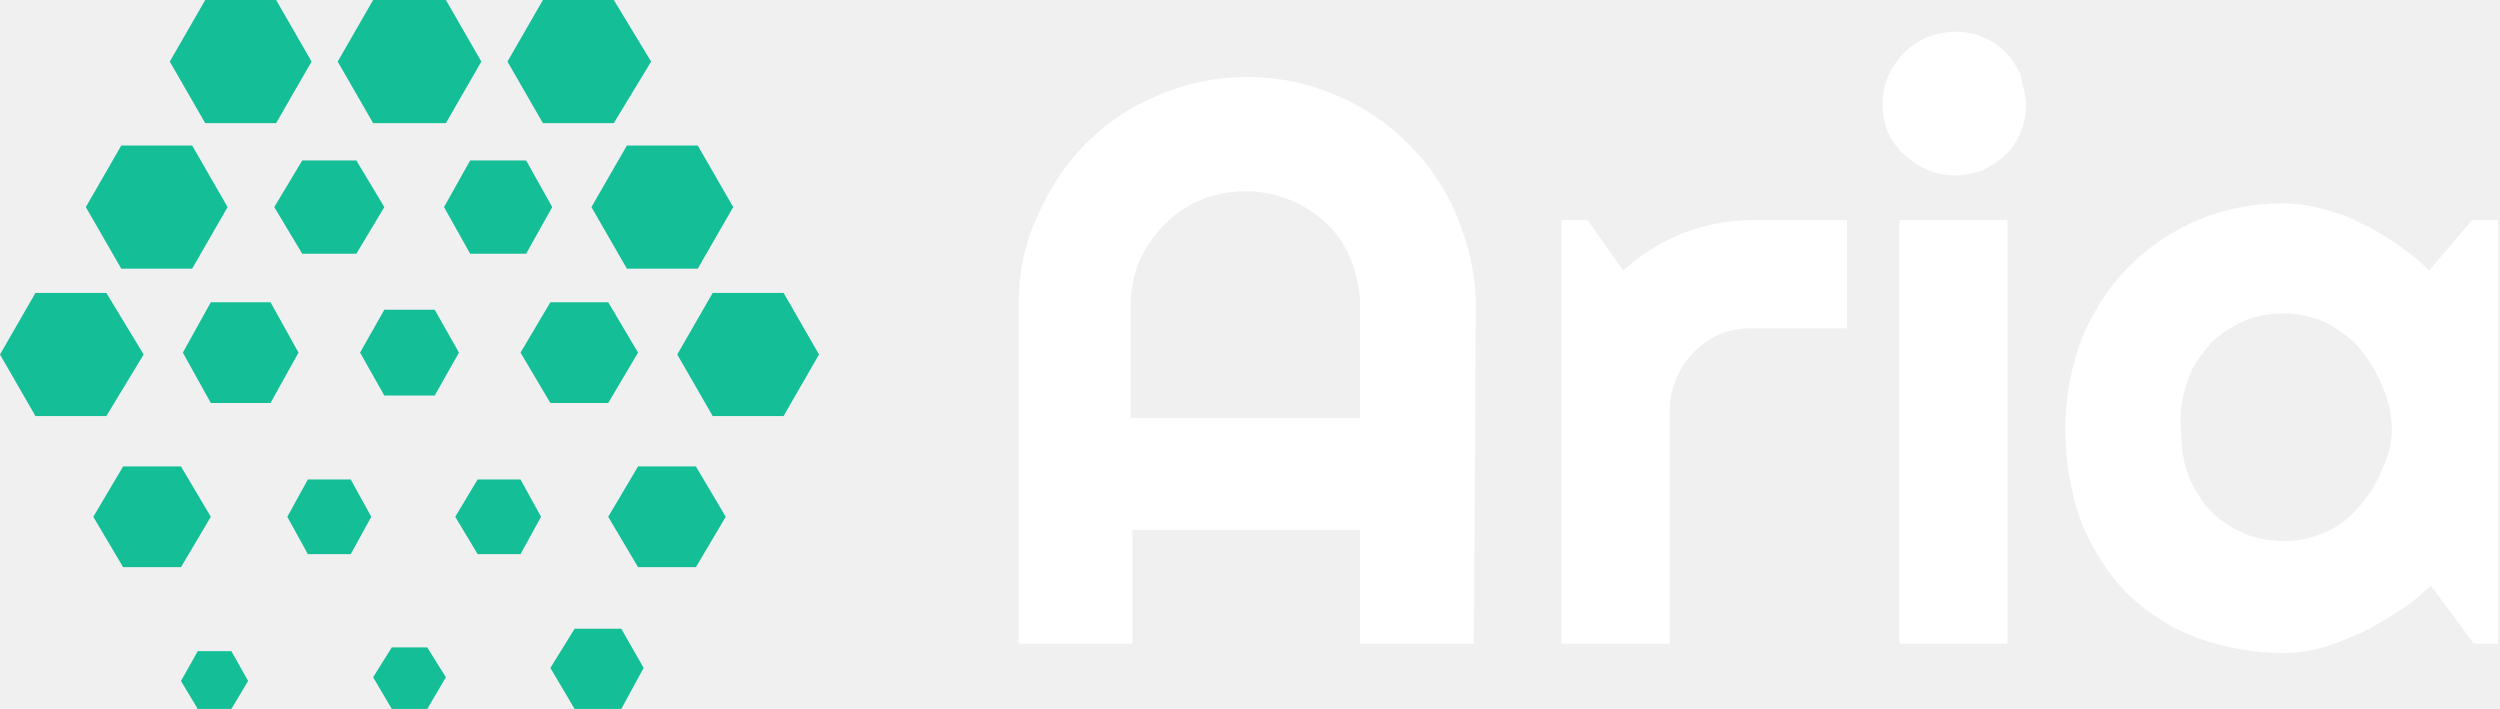
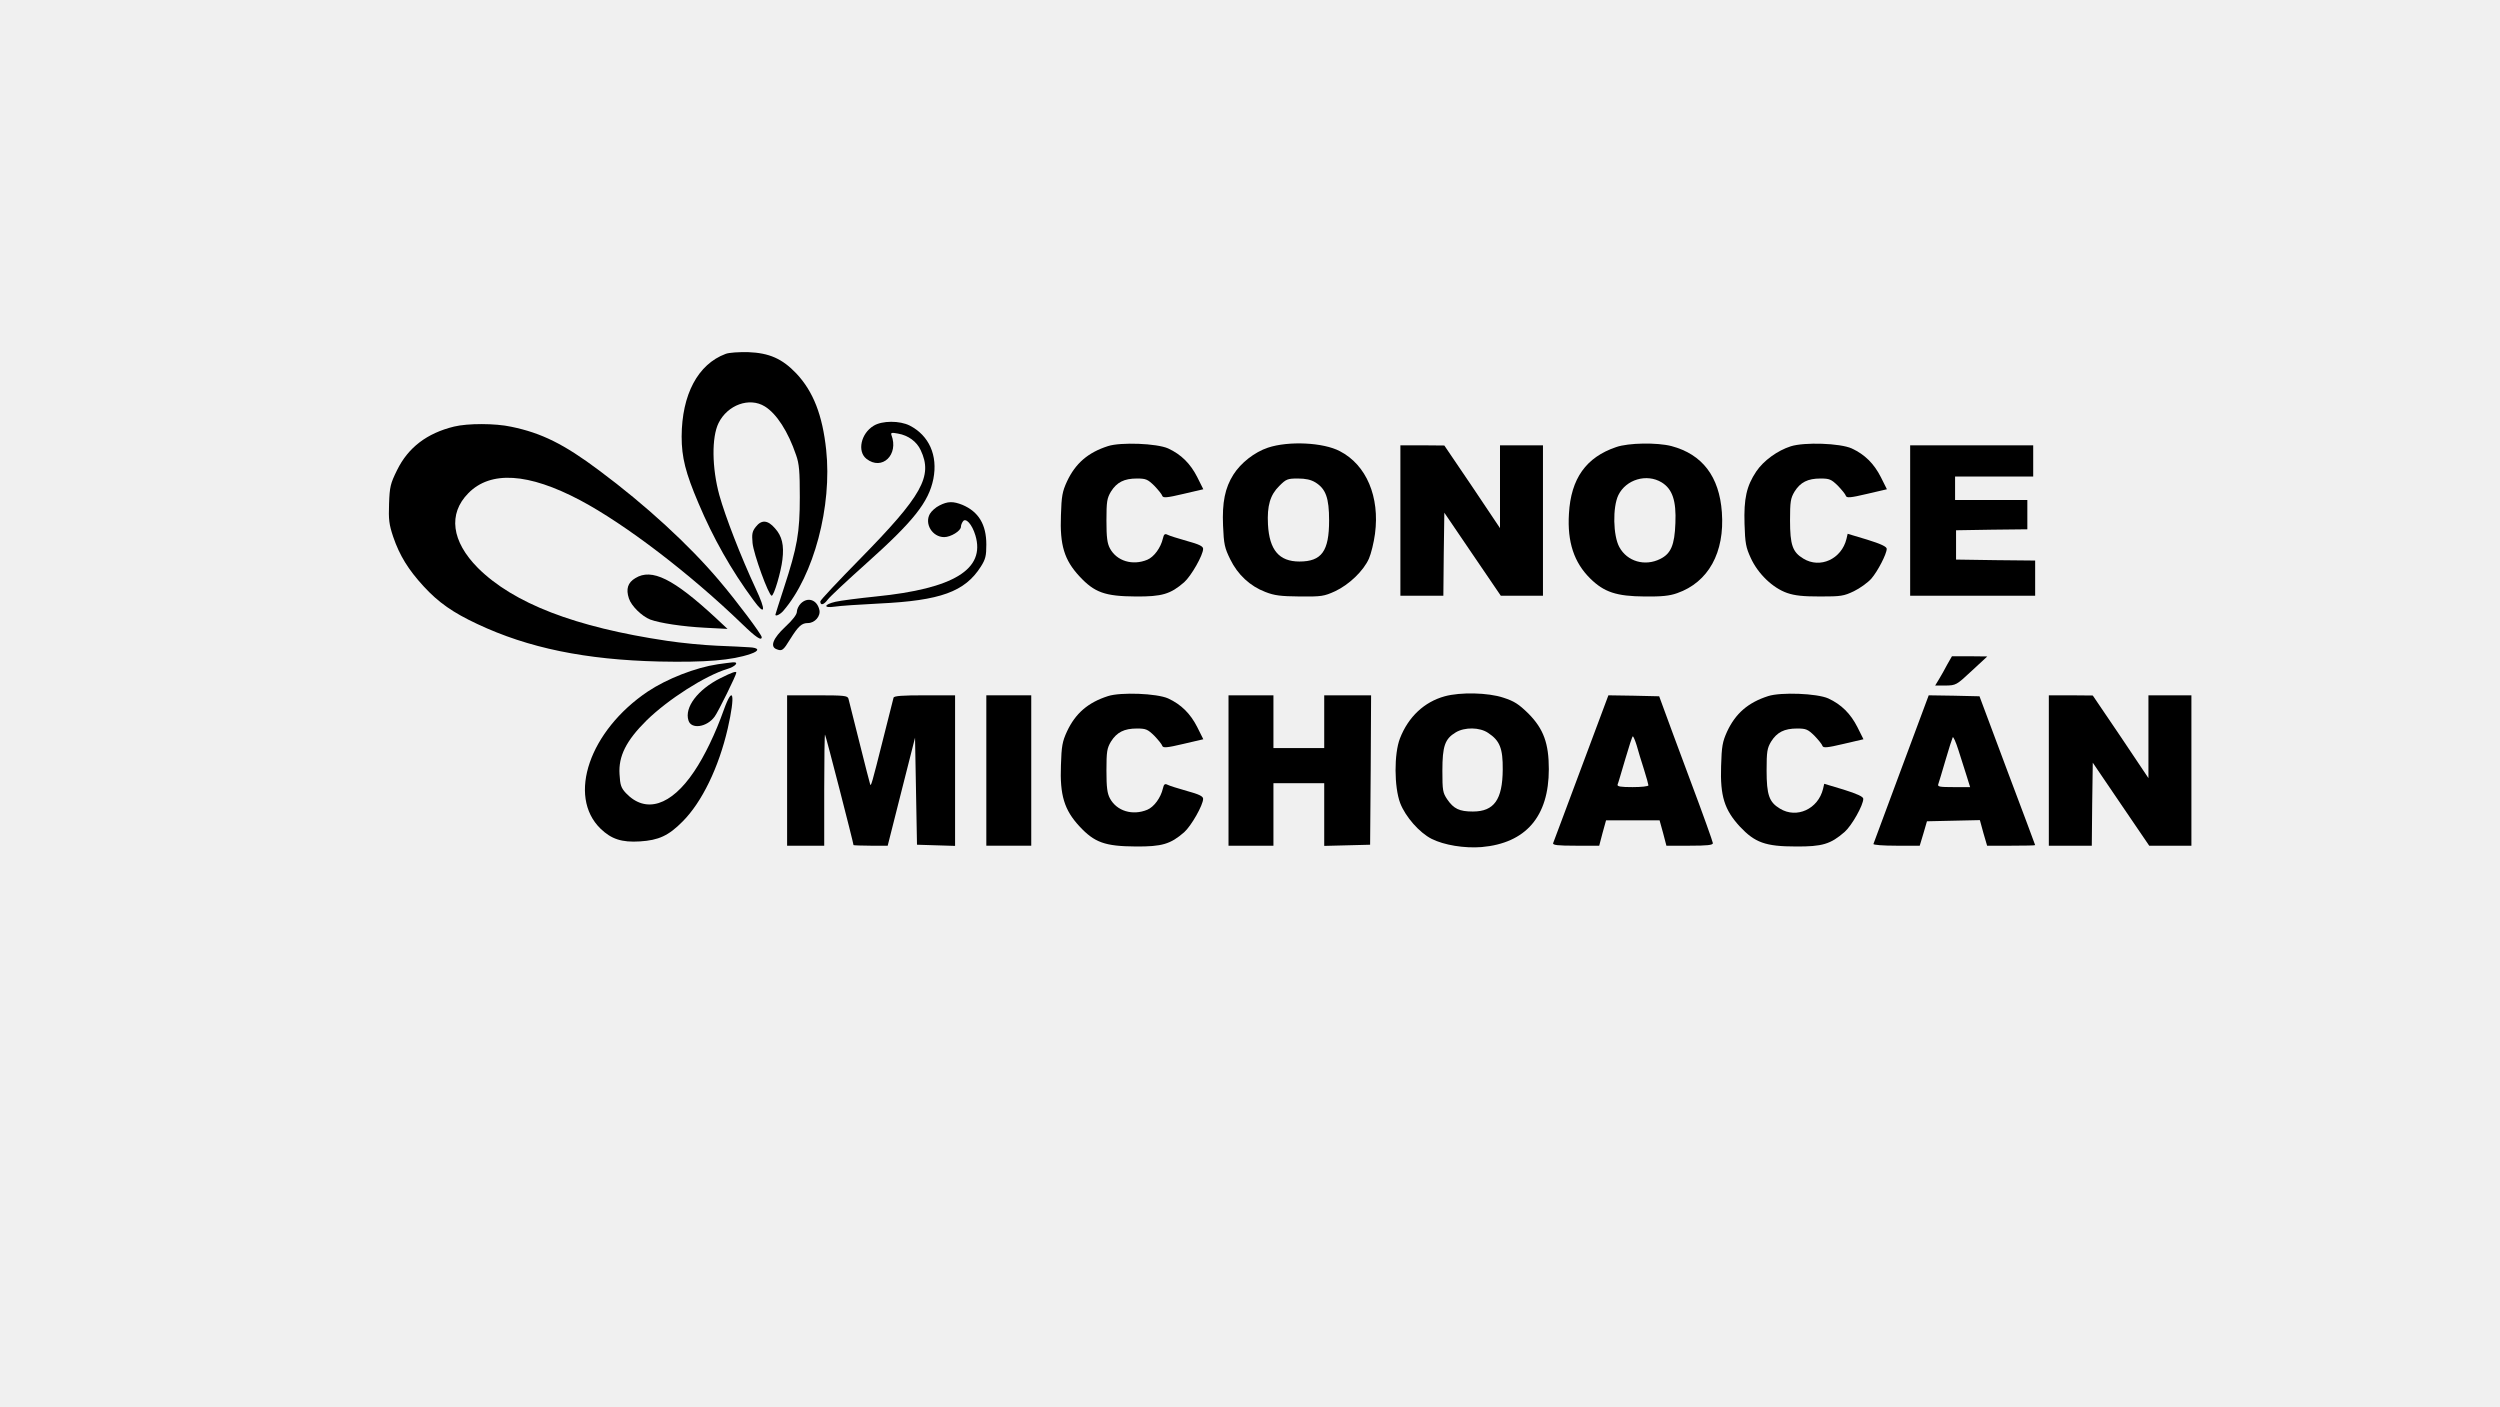
- <svg xmlns="http://www.w3.org/2000/svg" version="1.1" id="Layer_2" x="0px" y="0px" viewBox="0 0 134 38" style="enable-background:new 0 0 134 38;" xml:space="preserve">
-   <style type="text/css">
- 	.st0{fill:#14BF98;}
- 	.st1{fill:#FFFFFF;}
- </style>
-   <polygon class="st0" points="5.7,15.7 1.9,15.7 0,19 1.9,22.3 5.7,22.3 7.7,19 " />
-   <polygon class="st0" points="10.3,7.8 6.5,7.8 4.6,11.1 6.5,14.4 10.3,14.4 12.2,11.1 " />
-   <polygon class="st0" points="14.8,0 11,0 9.1,3.3 11,6.6 14.8,6.6 16.7,3.3 " />
-   <polygon class="st0" points="23.9,0 20,0 18.1,3.3 20,6.6 23.9,6.6 25.8,3.3 " />
-   <polygon class="st0" points="19.1,8.6 16.2,8.6 14.7,11.1 16.2,13.6 19.1,13.6 20.6,11.1 " />
-   <polygon class="st0" points="28.2,8.6 25.2,8.6 23.8,11.1 25.2,13.6 28.2,13.6 29.6,11.1 " />
-   <polygon class="st0" points="18.8,25.7 16.5,25.7 15.4,27.7 16.5,29.7 18.8,29.7 19.9,27.7 " />
-   <polygon class="st0" points="27.9,25.7 25.6,25.7 24.4,27.7 25.6,29.7 27.9,29.7 29,27.7 " />
-   <polygon class="st0" points="22.9,34.7 21,34.7 20,36.3 21,38 22.9,38 23.9,36.3 " />
-   <polygon class="st0" points="32.9,0 29.1,0 27.2,3.3 29.1,6.6 32.9,6.6 34.9,3.3 " />
-   <polygon class="st0" points="14.5,16.2 11.3,16.2 9.8,18.9 11.3,21.6 14.5,21.6 16,18.9 " />
-   <polygon class="st0" points="32.6,16.2 29.5,16.2 27.9,18.9 29.5,21.6 32.6,21.6 34.2,18.9 " />
-   <polygon class="st0" points="23.3,16.6 20.6,16.6 19.3,18.9 20.6,21.2 23.3,21.2 24.6,18.9 " />
-   <polygon class="st0" points="37.4,7.8 33.6,7.8 31.7,11.1 33.6,14.4 37.4,14.4 39.3,11.1 " />
-   <polygon class="st0" points="9.7,25 6.6,25 5,27.7 6.6,30.4 9.7,30.4 11.3,27.7 " />
-   <polygon class="st0" points="12.4,34.9 10.6,34.9 9.7,36.5 10.6,38 12.4,38 13.3,36.5 " />
-   <polygon class="st0" points="42,15.7 38.2,15.7 36.3,19 38.2,22.3 42,22.3 43.9,19 " />
-   <polygon class="st0" points="37.3,25 34.2,25 32.6,27.7 34.2,30.4 37.3,30.4 38.9,27.7 " />
-   <polygon class="st0" points="33.3,33.7 30.8,33.7 29.5,35.8 30.8,38 33.3,38 34.5,35.8 " />
-   <path class="st1" d="M79,34.5h-6.1v-6.1H60.7v6.1h-6.1V16.3c0-1.6,0.3-3.2,1-4.7c0.6-1.4,1.5-2.8,2.6-3.9c1.1-1.1,2.4-2,3.9-2.6  c3-1.3,6.5-1.3,9.5,0c2.9,1.2,5.3,3.6,6.5,6.5c0.6,1.5,1,3.1,1,4.7L79,34.5L79,34.5z M72.9,22.4v-6.1c0-0.8-0.2-1.6-0.5-2.4  c-0.6-1.5-1.8-2.6-3.3-3.2c-1.5-0.6-3.2-0.6-4.7,0c-1.5,0.6-2.6,1.8-3.3,3.2c-0.3,0.7-0.5,1.6-0.5,2.4v6.1H72.9z" />
-   <path class="st1" d="M89.5,34.5h-5.8V11.8h1.4l1.9,2.7c1.9-1.7,4.3-2.7,6.9-2.7H99v5.8h-5.1c-0.6,0-1.2,0.1-1.7,0.3  c-1.6,0.7-2.7,2.3-2.7,4.1L89.5,34.5L89.5,34.5z" />
-   <path class="st1" d="M108.6,5.6c0,0.5-0.1,1-0.3,1.5c-0.2,0.5-0.5,0.9-0.8,1.2c-0.4,0.4-0.8,0.6-1.2,0.8c-1,0.4-2.1,0.4-3,0  c-0.9-0.4-1.7-1.1-2.1-2c-0.4-1-0.4-2,0-3c0.4-0.9,1.1-1.7,2.1-2.1c1-0.4,2.1-0.4,3,0c0.5,0.2,0.9,0.5,1.2,0.8  c0.4,0.4,0.6,0.8,0.8,1.2C108.4,4.6,108.6,5.1,108.6,5.6z M107.6,34.5h-5.8V11.8h5.8V34.5z" />
-   <path class="st1" d="M134,34.5h-1.4l-2.3-3.1c-0.6,0.5-1.1,1-1.8,1.4c-0.6,0.4-1.3,0.8-1.9,1.1c-0.7,0.3-1.4,0.6-2.1,0.8  c-0.7,0.2-1.4,0.3-2.2,0.3c-1.5,0-3.1-0.3-4.5-0.8c-1.4-0.5-2.6-1.3-3.7-2.3c-1.1-1.1-1.9-2.4-2.5-3.8c-0.6-1.6-0.9-3.3-0.9-5.1  c0-1.7,0.3-3.3,0.9-4.9c0.6-1.4,1.4-2.7,2.5-3.8c1.1-1.1,2.3-1.9,3.7-2.5c1.4-0.6,3-0.9,4.5-0.9c0.7,0,1.5,0.1,2.2,0.3  c0.7,0.2,1.4,0.4,2.1,0.8c0.7,0.3,1.3,0.7,1.9,1.1c0.6,0.4,1.2,0.9,1.7,1.4l2.3-2.7h1.4V34.5L134,34.5z M128.2,23  c0-0.8-0.2-1.6-0.5-2.3c-0.3-0.7-0.7-1.4-1.2-2c-0.5-0.6-1.1-1-1.8-1.4c-0.7-0.3-1.5-0.5-2.2-0.5c-0.8,0-1.5,0.1-2.2,0.4  c-0.7,0.3-1.3,0.7-1.8,1.2c-0.5,0.6-1,1.2-1.2,1.9c-0.3,0.8-0.5,1.7-0.4,2.6c0,0.9,0.1,1.8,0.4,2.6c0.3,0.7,0.7,1.4,1.2,1.9  c0.5,0.5,1.1,0.9,1.8,1.2c0.7,0.3,1.5,0.4,2.2,0.4c0.8,0,1.5-0.2,2.2-0.5c0.7-0.3,1.3-0.8,1.8-1.4c0.5-0.6,0.9-1.2,1.2-2  C128,24.5,128.2,23.8,128.2,23z" />
+ <svg xmlns="http://www.w3.org/2000/svg" version="1.0" width="1280pt" height="720pt" viewBox="0 0 1280 720" preserveAspectRatio="xMidYMid meet">
+   <g transform="translate(0,720) scale(0.1,-0.1)" fill="#000000" stroke="none">
+     <path d="M3715 5388 c-142 -53 -224 -208 -225 -423 0 -107 20 -186 86 -341 75 -178 168 -343 281 -496 61 -84 67 -58 12 59 -76 163 -155 367 -186 478 -38 139 -40 296 -4 369 46 93 158 134 237 85 60 -37 119 -128 160 -249 16 -45 19 -84 19 -215 0 -184 -13 -255 -81 -464 -24 -74 -44 -136 -44 -138 0 -11 25 1 41 20 156 181 250 536 219 824 -19 178 -66 298 -152 390 -73 77 -140 106 -247 110 -47 1 -99 -2 -116 -9z" />
+     <path d="M4473 5020 c-65 -39 -85 -131 -37 -169 80 -63 167 21 128 122 -4 12 2 13 34 7 52 -9 96 -41 116 -85 63 -133 8 -232 -311 -557 -112 -114 -203 -211 -203 -217 0 -23 18 -18 38 9 12 16 100 98 195 183 245 219 322 316 346 436 23 119 -22 221 -121 272 -51 26 -142 26 -185 -1z" />
+     <path d="M2325 5016 c-139 -34 -235 -107 -292 -223 -34 -69 -38 -85 -41 -172 -3 -82 0 -106 21 -169 33 -97 78 -169 156 -254 76 -83 151 -135 275 -193 261 -123 554 -183 931 -192 235 -5 373 6 468 39 48 16 45 32 -8 34 -22 2 -96 5 -165 8 -69 3 -183 14 -255 25 -471 70 -786 192 -968 373 -135 136 -154 277 -49 383 114 116 307 104 572 -36 232 -123 565 -378 831 -635 69 -67 99 -87 99 -66 -1 14 -127 183 -219 291 -154 182 -375 385 -613 562 -180 135 -295 192 -450 224 -82 18 -223 18 -293 1z" />
+     <path d="M5673 4916 c-103 -33 -167 -89 -210 -181 -24 -52 -28 -75 -31 -173 -6 -153 17 -229 95 -313 77 -83 131 -102 288 -103 134 -1 178 12 248 73 36 32 97 139 97 171 0 13 -20 23 -82 40 -46 13 -91 27 -100 32 -14 7 -19 3 -24 -19 -11 -48 -46 -95 -80 -109 -75 -31 -156 -7 -191 58 -14 26 -18 56 -18 143 0 98 3 114 23 148 30 48 68 67 133 67 46 0 55 -4 89 -37 20 -21 39 -44 41 -52 4 -11 23 -10 107 10 l103 24 -31 62 c-35 69 -82 116 -149 147 -58 26 -243 33 -308 12z" />
+     <path d="M6492 4908 c-69 -23 -139 -78 -177 -138 -43 -68 -58 -142 -53 -261 4 -96 8 -114 37 -173 38 -78 101 -137 180 -167 46 -18 77 -22 176 -23 111 -1 124 1 181 27 72 34 145 104 173 167 11 25 25 82 31 127 25 189 -44 353 -180 423 -85 45 -263 53 -368 18z m243 -178 c53 -33 70 -79 70 -195 0 -157 -38 -210 -152 -210 -104 0 -154 59 -161 190 -5 95 11 151 58 197 35 35 42 38 95 38 40 0 67 -6 90 -20z" />
+     <path d="M8275 4911 c-154 -52 -232 -161 -242 -341 -9 -145 26 -250 109 -332 71 -70 135 -91 278 -92 87 -1 128 3 167 17 160 56 244 208 229 414 -13 183 -100 297 -258 339 -73 19 -220 17 -283 -5z m233 -181 c55 -34 75 -94 70 -209 -4 -112 -23 -156 -78 -183 -78 -39 -169 -13 -209 61 -32 58 -35 204 -5 266 39 80 145 112 222 65z" />
+     <path d="M9169 4915 c-69 -22 -140 -74 -177 -129 -50 -75 -64 -139 -60 -269 3 -98 7 -120 32 -174 37 -81 112 -153 186 -179 41 -14 83 -18 170 -18 105 0 120 2 172 27 31 15 71 44 89 64 33 38 79 127 79 153 0 11 -29 25 -100 47 l-100 30 -6 -26 c-25 -103 -135 -154 -221 -101 -55 33 -68 70 -68 195 0 98 3 114 23 148 30 48 68 67 133 67 46 0 55 -4 89 -37 20 -21 39 -44 41 -52 4 -11 23 -10 107 10 l103 24 -31 62 c-35 69 -82 116 -149 147 -60 27 -242 33 -312 11z" />
+     <path d="M7170 4535 l0 -385 110 0 110 0 2 213 3 212 144 -212 145 -213 108 0 108 0 0 385 0 385 -110 0 -110 0 0 -212 0 -212 -142 212 -143 211 -112 1 -113 0 0 -385z" />
+     <path d="M9780 4535 l0 -385 320 0 320 0 0 90 0 90 -202 2 -203 3 0 75 0 75 183 3 182 2 0 75 0 75 -185 0 -185 0 0 60 0 60 200 0 200 0 0 80 0 80 -315 0 -315 0 0 -385z" />
+     <path d="M4810 4612 c-19 -9 -41 -29 -49 -43 -29 -51 13 -119 73 -119 34 0 86 32 86 53 0 7 4 19 10 27 14 22 47 -14 64 -71 52 -173 -110 -273 -509 -313 -88 -9 -181 -21 -207 -27 -61 -14 -64 -34 -4 -25 24 4 127 11 228 16 313 15 438 60 520 189 24 38 28 55 28 113 0 103 -40 168 -122 203 -48 19 -75 19 -118 -3z" />
+     <path d="M3870 4503 c-19 -24 -21 -37 -17 -83 5 -56 83 -270 98 -270 12 0 48 123 55 185 9 74 -2 120 -38 160 -37 43 -69 45 -98 8z" />
+     <path d="M3253 4240 c-39 -23 -49 -56 -33 -104 12 -38 66 -91 109 -108 48 -18 165 -36 281 -42 l115 -6 -60 56 c-217 201 -328 256 -412 204z" />
+     <path d="M4100 4110 c-11 -11 -20 -30 -20 -42 0 -14 -21 -42 -60 -78 -62 -58 -79 -101 -44 -114 28 -11 34 -7 70 52 42 67 59 82 91 82 35 0 66 36 58 68 -12 52 -60 67 -95 32z" />
+     <path d="M9970 3798 c-12 -24 -32 -58 -42 -75 l-20 -33 54 0 c52 1 55 2 133 75 l80 74 -91 1 -90 0 -24 -42z" />
+     <path d="M3675 3799 c-114 -17 -260 -74 -359 -140 -297 -200 -413 -535 -241 -702 55 -53 108 -71 202 -65 95 6 146 29 218 102 99 99 185 277 231 476 40 175 28 230 -21 93 -41 -116 -98 -235 -151 -313 -118 -176 -248 -217 -349 -111 -25 27 -30 41 -33 97 -6 92 34 172 138 275 110 108 301 230 414 264 41 12 62 36 29 34 -10 -1 -45 -5 -78 -10z" />
+     <path d="M3689 3728 c-116 -58 -186 -150 -164 -217 14 -46 94 -35 134 20 18 24 111 213 111 225 0 9 -21 2 -81 -28z" />
+     <path d="M5673 3636 c-103 -33 -167 -89 -210 -181 -24 -52 -28 -75 -31 -173 -6 -153 17 -229 95 -313 77 -83 131 -102 288 -103 134 -1 178 12 248 73 36 32 97 139 97 171 0 13 -20 23 -82 40 -46 13 -91 27 -100 32 -14 7 -19 3 -24 -19 -11 -48 -46 -95 -80 -109 -75 -31 -156 -7 -191 58 -14 26 -18 56 -18 143 0 98 3 114 23 148 30 48 68 67 133 67 46 0 55 -4 89 -37 20 -21 39 -44 41 -52 4 -11 23 -10 107 10 l103 24 -31 62 c-35 69 -82 116 -149 147 -58 26 -243 33 -308 12z" />
+     <path d="M7397 3635 c-105 -29 -186 -105 -229 -215 -31 -79 -30 -250 1 -332 27 -70 98 -151 161 -183 64 -32 167 -49 256 -42 226 20 344 156 344 399 0 132 -27 206 -104 284 -50 49 -73 64 -129 82 -78 26 -220 29 -300 7z m223 -188 c59 -39 75 -79 74 -187 -1 -154 -44 -215 -153 -215 -69 0 -98 14 -131 62 -23 34 -25 46 -25 147 0 126 13 163 68 196 46 28 124 27 167 -3z" />
+     <path d="M9053 3636 c-103 -33 -167 -89 -210 -181 -24 -53 -28 -75 -31 -178 -5 -153 17 -223 96 -309 77 -82 131 -102 287 -102 135 -1 178 12 250 75 36 32 95 136 95 169 0 11 -30 25 -100 47 l-100 30 -6 -26 c-25 -103 -135 -154 -221 -101 -55 33 -68 70 -68 195 0 98 3 114 23 148 30 48 68 67 133 67 46 0 55 -4 89 -37 20 -21 39 -44 41 -52 4 -11 23 -10 107 10 l103 24 -31 62 c-35 69 -82 116 -149 147 -58 26 -243 33 -308 12z" />
+     <path d="M4030 3255 l0 -385 95 0 95 0 0 287 c0 157 2 284 4 282 4 -3 146 -556 146 -566 0 -1 39 -3 88 -3 l87 0 70 277 70 276 5 -274 5 -274 98 -3 97 -3 0 386 0 385 -155 0 c-116 0 -157 -3 -160 -12 -2 -7 -27 -105 -55 -218 -56 -223 -61 -240 -65 -225 -2 6 -27 102 -55 215 -28 113 -54 213 -56 223 -5 15 -21 17 -160 17 l-154 0 0 -385z" />
+     <path d="M5050 3255 l0 -385 115 0 115 0 0 385 0 385 -115 0 -115 0 0 -385z" />
+     <path d="M6290 3255 l0 -385 115 0 115 0 0 160 0 160 130 0 130 0 0 -160 0 -161 118 3 117 3 3 383 2 382 -120 0 -120 0 0 -135 0 -135 -130 0 -130 0 0 135 0 135 -115 0 -115 0 0 -385z" />
+     <path d="M8096 3268 c-77 -205 -141 -379 -144 -385 -3 -10 24 -13 116 -13 l120 0 17 65 18 65 137 0 137 0 18 -65 17 -65 119 0 c89 0 119 3 119 13 0 6 -52 152 -116 322 -64 171 -125 337 -137 370 l-22 60 -130 3 -130 2 -139 -372z m284 115 c7 -27 24 -81 37 -122 13 -41 23 -78 23 -82 0 -5 -36 -9 -81 -9 -61 0 -80 3 -77 13 3 6 20 65 39 129 19 65 36 118 39 118 3 0 12 -21 20 -47z" />
+     <path d="M9735 3264 c-77 -206 -141 -380 -143 -385 -2 -5 48 -9 117 -9 l120 0 19 63 18 62 135 3 136 3 18 -66 19 -65 123 0 c68 0 123 1 123 3 0 1 -64 173 -143 382 l-142 380 -130 3 -130 2 -140 -376z m334 -36 l18 -58 -85 0 c-71 0 -83 2 -78 15 3 9 20 64 37 123 17 59 34 111 37 117 3 5 16 -24 29 -65 13 -41 32 -101 42 -132z" />
+     <path d="M10490 3255 l0 -385 110 0 110 0 2 213 3 212 144 -212 145 -213 108 0 108 0 0 385 0 385 -110 0 -110 0 0 -212 0 -212 -142 212 -143 211 -112 1 -113 0 0 -385z" />
+   </g>
</svg>
